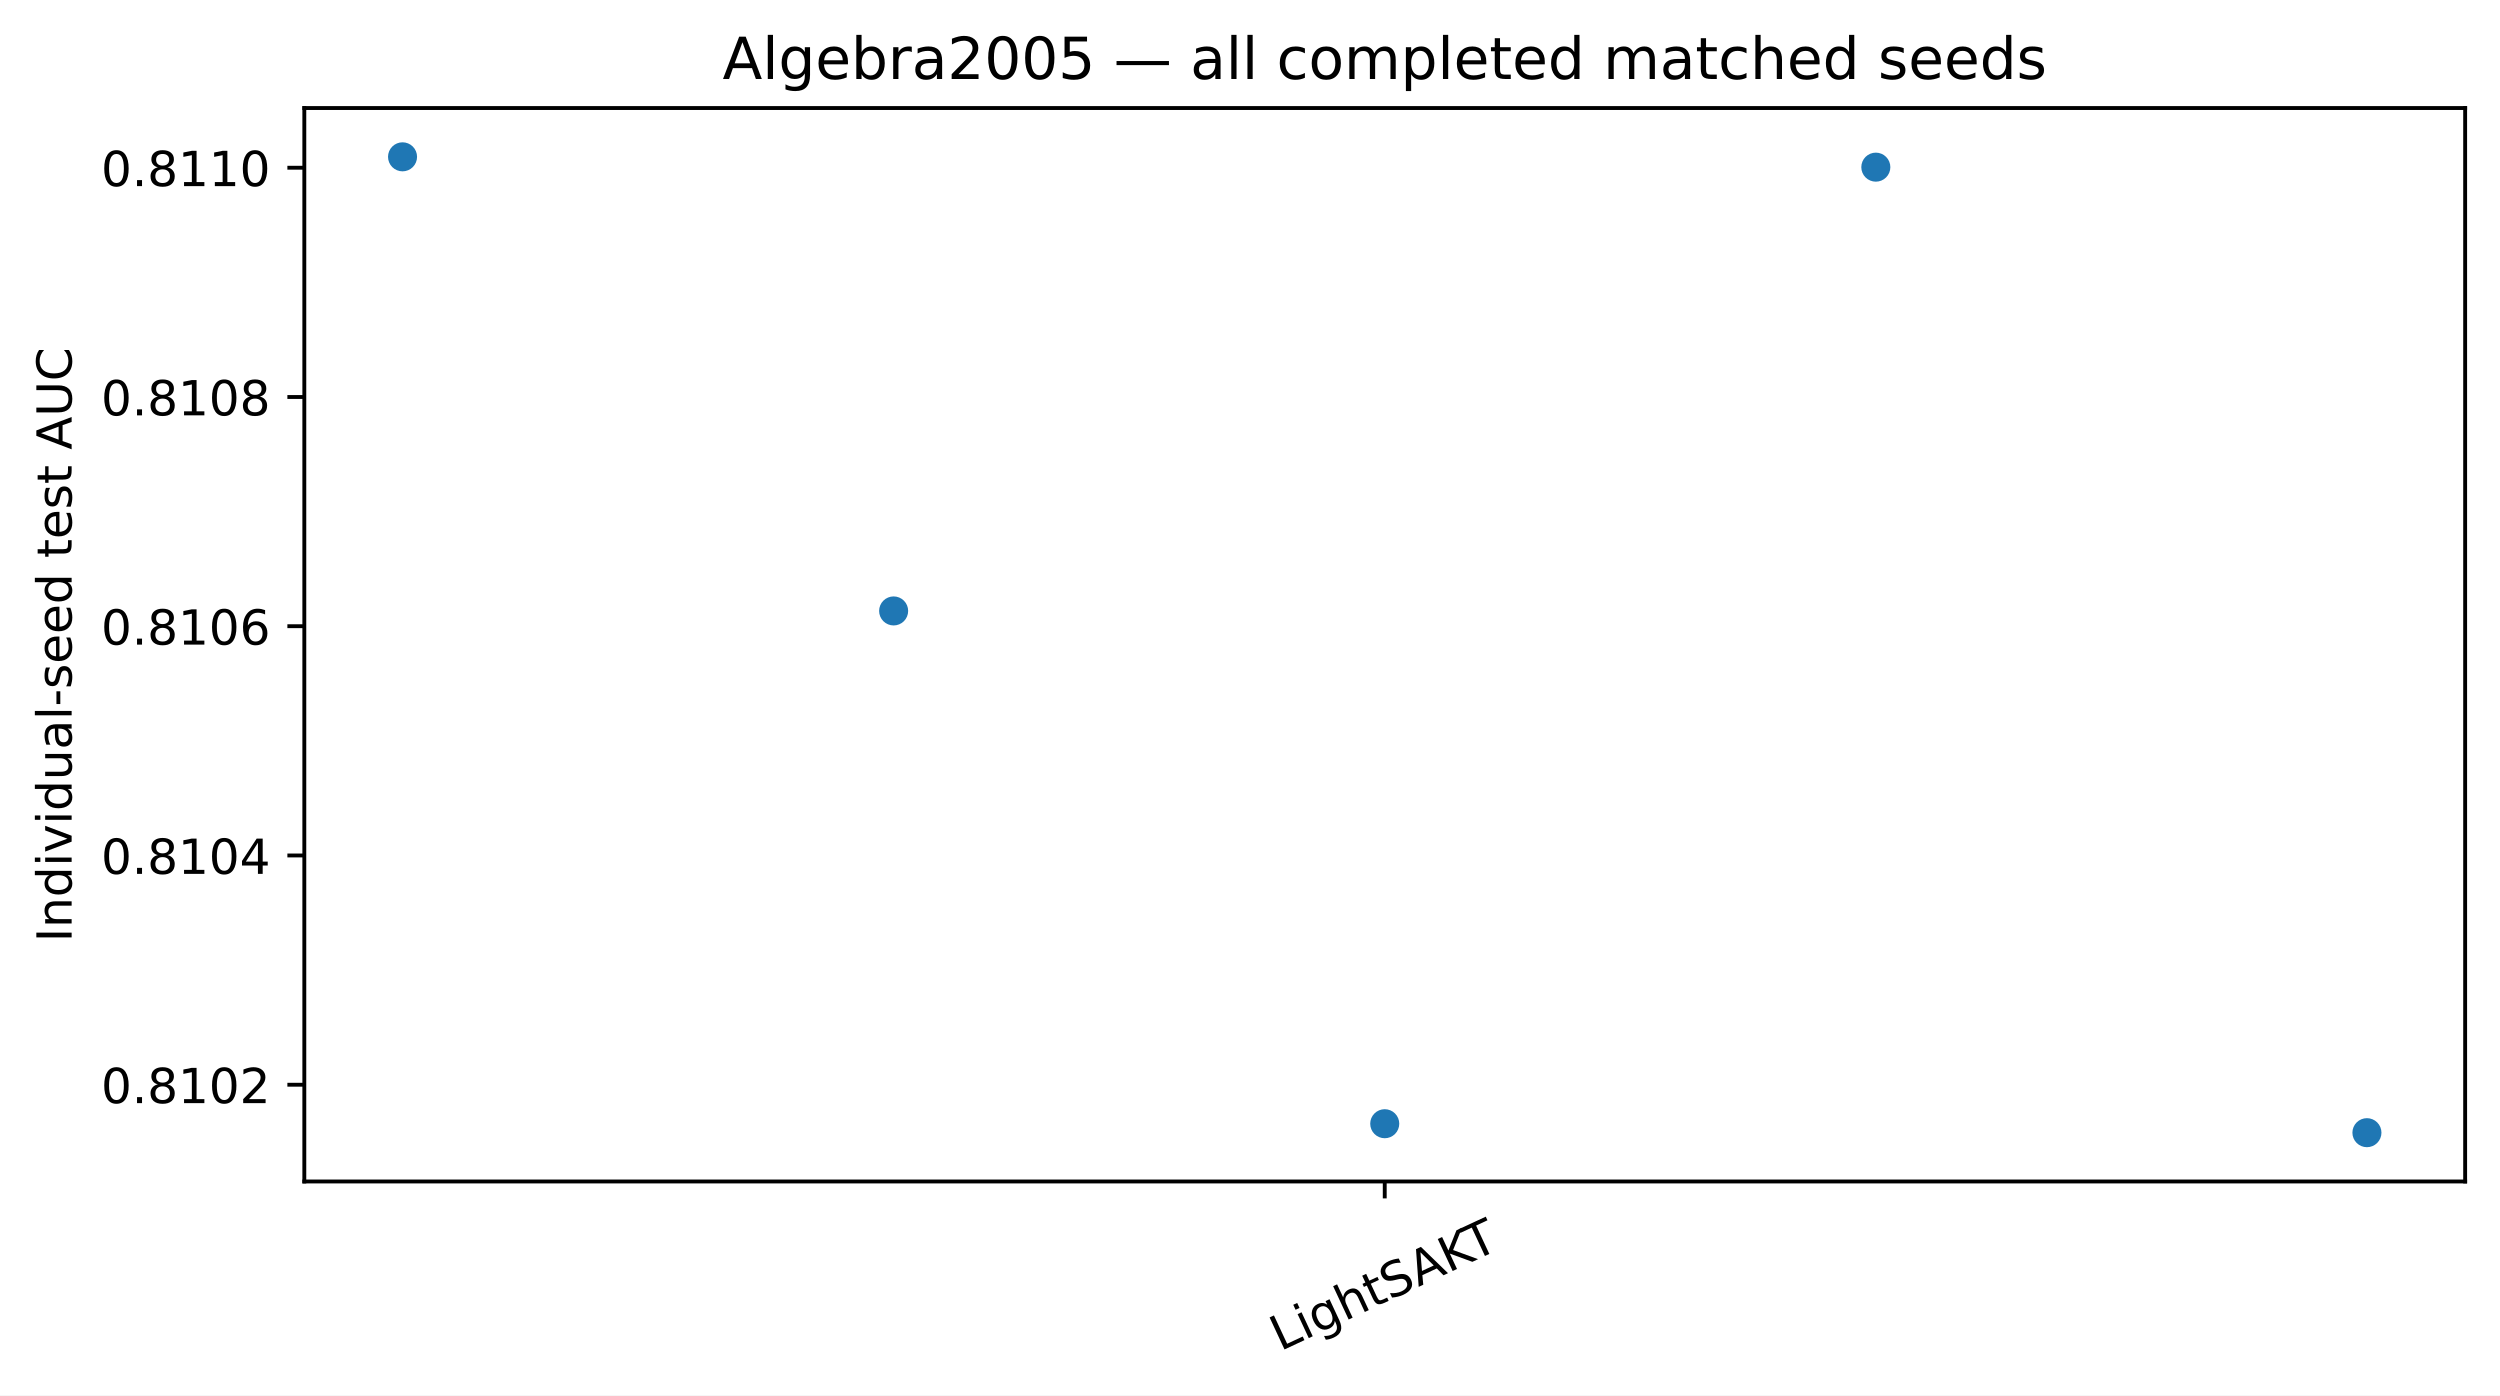
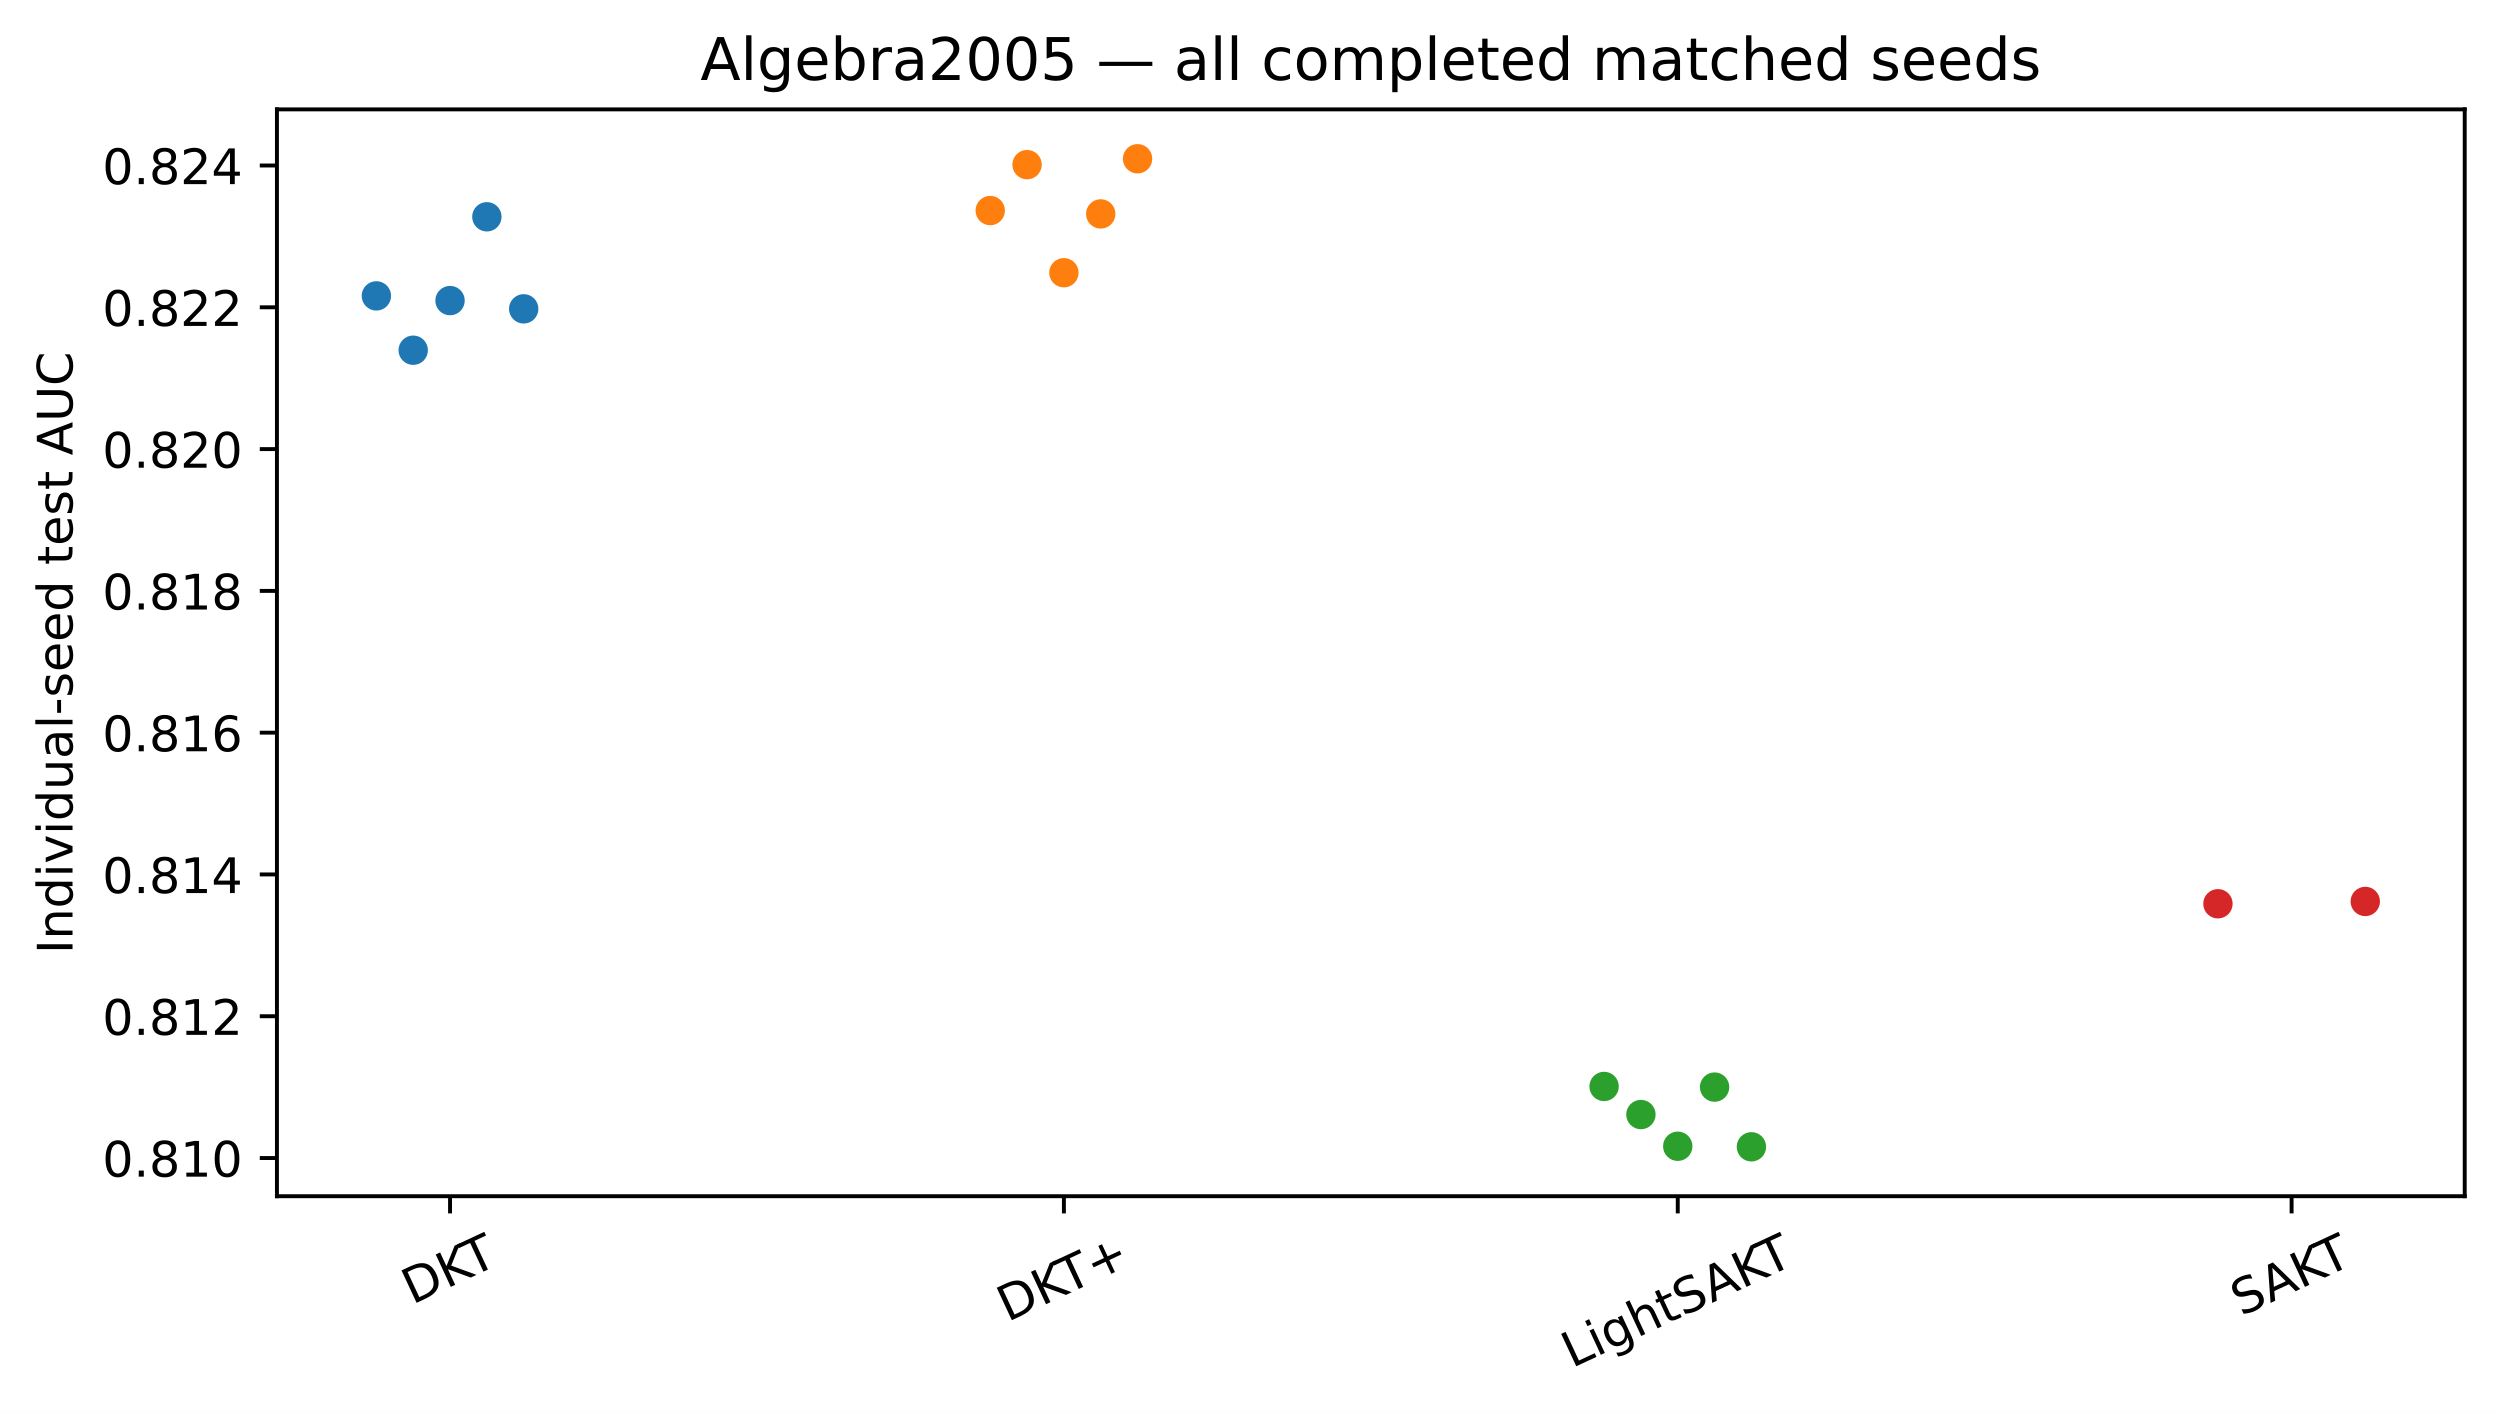
- <svg xmlns="http://www.w3.org/2000/svg" xmlns:xlink="http://www.w3.org/1999/xlink" width="516.469pt" height="288.275pt" viewBox="0 0 516.469 288.275" version="1.1">
+ <svg xmlns="http://www.w3.org/2000/svg" xmlns:xlink="http://www.w3.org/1999/xlink" width="510.106pt" height="288.275pt" viewBox="0 0 510.106 288.275" version="1.1">
  <defs>
    <style type="text/css">*{stroke-linejoin: round; stroke-linecap: butt}</style>
  </defs>
  <g id="figure_1">
    <g id="patch_1">
-       <path d="M 0 288.275  L 516.469 288.275  L 516.469 0  L 0 0  z " style="fill: #ffffff" />
+       <path d="M 0 288.275  L 510.106 288.275  L 510.106 0  L 0 0  z " style="fill: #ffffff" />
    </g>
    <g id="axes_1">
      <g id="patch_2">
-         <path d="M 62.869 244.078  L 509.269 244.078  L 509.269 22.318  L 62.869 22.318  z " style="fill: #ffffff" />
+         <path d="M 56.506 244.078  L 502.906 244.078  L 502.906 22.318  L 56.506 22.318  z " style="fill: #ffffff" />
      </g>
      <g id="PathCollection_1">
        <defs>
-           <path id="m9ee4e035ba" d="M 0 2.5  C 0.663 2.5 1.299 2.237 1.768 1.768  C 2.237 1.299 2.5 0.663 2.5 0  C 2.5 -0.663 2.237 -1.299 1.768 -1.768  C 1.299 -2.237 0.663 -2.5 0 -2.5  C -0.663 -2.5 -1.299 -2.237 -1.768 -1.768  C -2.237 -1.299 -2.5 -0.663 -2.5 0  C -2.5 0.663 -2.237 1.299 -1.768 1.768  C -1.299 2.237 -0.663 2.5 0 2.5  z " style="stroke: #1f77b4" />
+           <path id="m34c032e72f" d="M 0 2.5  C 0.663 2.5 1.299 2.237 1.768 1.768  C 2.237 1.299 2.5 0.663 2.5 0  C 2.5 -0.663 2.237 -1.299 1.768 -1.768  C 1.299 -2.237 0.663 -2.5 0 -2.5  C -0.663 -2.5 -1.299 -2.237 -1.768 -1.768  C -2.237 -1.299 -2.5 -0.663 -2.5 0  C -2.5 0.663 -2.237 1.299 -1.768 1.768  C -1.299 2.237 -0.663 2.5 0 2.5  z " style="stroke: #1f77b4" />
        </defs>
-         <g clip-path="url(#p2daa608146)">
-           <use xlink:href="#m9ee4e035ba" x="83.16" y="32.398" style="fill: #1f77b4; stroke: #1f77b4" />
-           <use xlink:href="#m9ee4e035ba" x="184.614" y="126.211" style="fill: #1f77b4; stroke: #1f77b4" />
-           <use xlink:href="#m9ee4e035ba" x="286.069" y="232.146" style="fill: #1f77b4; stroke: #1f77b4" />
-           <use xlink:href="#m9ee4e035ba" x="387.523" y="34.532" style="fill: #1f77b4; stroke: #1f77b4" />
-           <use xlink:href="#m9ee4e035ba" x="488.978" y="233.998" style="fill: #1f77b4; stroke: #1f77b4" />
+         <g clip-path="url(#pa98a4586c9)">
+           <use xlink:href="#m34c032e72f" x="76.797" y="60.375" style="fill: #1f77b4; stroke: #1f77b4" />
+           <use xlink:href="#m34c032e72f" x="84.312" y="71.46" style="fill: #1f77b4; stroke: #1f77b4" />
+           <use xlink:href="#m34c032e72f" x="91.827" y="61.332" style="fill: #1f77b4; stroke: #1f77b4" />
+           <use xlink:href="#m34c032e72f" x="99.343" y="44.235" style="fill: #1f77b4; stroke: #1f77b4" />
+           <use xlink:href="#m34c032e72f" x="106.858" y="63.017" style="fill: #1f77b4; stroke: #1f77b4" />
+         </g>
+       </g>
+       <g id="PathCollection_2">
+         <defs>
+           <path id="m399b9d3609" d="M 0 2.5  C 0.663 2.5 1.299 2.237 1.768 1.768  C 2.237 1.299 2.5 0.663 2.5 0  C 2.5 -0.663 2.237 -1.299 1.768 -1.768  C 1.299 -2.237 0.663 -2.5 0 -2.5  C -0.663 -2.5 -1.299 -2.237 -1.768 -1.768  C -2.237 -1.299 -2.5 -0.663 -2.5 0  C -2.5 0.663 -2.237 1.299 -1.768 1.768  C -1.299 2.237 -0.663 2.5 0 2.5  z " style="stroke: #ff7f0e" />
+         </defs>
+         <g clip-path="url(#pa98a4586c9)">
+           <use xlink:href="#m399b9d3609" x="202.05" y="42.962" style="fill: #ff7f0e; stroke: #ff7f0e" />
+           <use xlink:href="#m399b9d3609" x="209.565" y="33.592" style="fill: #ff7f0e; stroke: #ff7f0e" />
+           <use xlink:href="#m399b9d3609" x="217.08" y="55.647" style="fill: #ff7f0e; stroke: #ff7f0e" />
+           <use xlink:href="#m399b9d3609" x="224.595" y="43.647" style="fill: #ff7f0e; stroke: #ff7f0e" />
+           <use xlink:href="#m399b9d3609" x="232.11" y="32.398" style="fill: #ff7f0e; stroke: #ff7f0e" />
+         </g>
+       </g>
+       <g id="PathCollection_3">
+         <defs>
+           <path id="me9ef81d701" d="M 0 2.5  C 0.663 2.5 1.299 2.237 1.768 1.768  C 2.237 1.299 2.5 0.663 2.5 0  C 2.5 -0.663 2.237 -1.299 1.768 -1.768  C 1.299 -2.237 0.663 -2.5 0 -2.5  C -0.663 -2.5 -1.299 -2.237 -1.768 -1.768  C -2.237 -1.299 -2.5 -0.663 -2.5 0  C -2.5 0.663 -2.237 1.299 -1.768 1.768  C -1.299 2.237 -0.663 2.5 0 2.5  z " style="stroke: #2ca02c" />
+         </defs>
+         <g clip-path="url(#pa98a4586c9)">
+           <use xlink:href="#me9ef81d701" x="327.302" y="221.683" style="fill: #2ca02c; stroke: #2ca02c" />
+           <use xlink:href="#me9ef81d701" x="334.817" y="227.414" style="fill: #2ca02c; stroke: #2ca02c" />
+           <use xlink:href="#me9ef81d701" x="342.333" y="233.885" style="fill: #2ca02c; stroke: #2ca02c" />
+           <use xlink:href="#me9ef81d701" x="349.848" y="221.814" style="fill: #2ca02c; stroke: #2ca02c" />
+           <use xlink:href="#me9ef81d701" x="357.363" y="233.998" style="fill: #2ca02c; stroke: #2ca02c" />
+         </g>
+       </g>
+       <g id="PathCollection_4">
+         <defs>
+           <path id="mb6296ef72a" d="M 0 2.5  C 0.663 2.5 1.299 2.237 1.768 1.768  C 2.237 1.299 2.5 0.663 2.5 0  C 2.5 -0.663 2.237 -1.299 1.768 -1.768  C 1.299 -2.237 0.663 -2.5 0 -2.5  C -0.663 -2.5 -1.299 -2.237 -1.768 -1.768  C -2.237 -1.299 -2.5 -0.663 -2.5 0  C -2.5 0.663 -2.237 1.299 -1.768 1.768  C -1.299 2.237 -0.663 2.5 0 2.5  z " style="stroke: #d62728" />
+         </defs>
+         <g clip-path="url(#pa98a4586c9)">
+           <use xlink:href="#mb6296ef72a" x="452.555" y="184.405" style="fill: #d62728; stroke: #d62728" />
+           <use xlink:href="#mb6296ef72a" x="482.615" y="183.935" style="fill: #d62728; stroke: #d62728" />
        </g>
      </g>
      <g id="matplotlib.axis_1">
        <g id="xtick_1">
          <g id="line2d_1">
            <defs>
-               <path id="ma09621e486" d="M 0 0  L 0 3.5  " style="stroke: #000000; stroke-width: 0.8" />
+               <path id="m11ee3480b4" d="M 0 0  L 0 3.5  " style="stroke: #000000; stroke-width: 0.8" />
            </defs>
            <g>
-               <use xlink:href="#ma09621e486" x="286.069" y="244.078" style="stroke: #000000; stroke-width: 0.8" />
+               <use xlink:href="#m11ee3480b4" x="91.827" y="244.078" style="stroke: #000000; stroke-width: 0.8" />
            </g>
          </g>
          <g id="text_1">
-             <g transform="translate(264.476 279.19) rotate(-25) scale(0.1 -0.1)">
+             <g transform="translate(84.11606 266.244) rotate(-25) scale(0.1 -0.1)">
+               <defs>
+                 <path id="DejaVuSans-44" d="M 1259 4147  L 1259 519  L 2022 519  Q 2988 519 3436 956  Q 3884 1394 3884 2338  Q 3884 3275 3436 3711  Q 2988 4147 2022 4147  L 1259 4147  z M 628 4666  L 1925 4666  Q 3281 4666 3915 4102  Q 4550 3538 4550 2338  Q 4550 1131 3912 565  Q 3275 0 1925 0  L 628 0  L 628 4666  z " transform="scale(0.015625)" />
+                 <path id="DejaVuSans-4b" d="M 628 4666  L 1259 4666  L 1259 2694  L 3353 4666  L 4166 4666  L 1850 2491  L 4331 0  L 3500 0  L 1259 2247  L 1259 0  L 628 0  L 628 4666  z " transform="scale(0.015625)" />
+                 <path id="DejaVuSans-54" d="M -19 4666  L 3928 4666  L 3928 4134  L 2272 4134  L 2272 0  L 1638 0  L 1638 4134  L -19 4134  L -19 4666  z " transform="scale(0.015625)" />
+               </defs>
+               <use xlink:href="#DejaVuSans-44" />
+               <use xlink:href="#DejaVuSans-4b" x="77.002" />
+               <use xlink:href="#DejaVuSans-54" x="134.828" />
+             </g>
+           </g>
+         </g>
+         <g id="xtick_2">
+           <g id="line2d_2">
+             <g>
+               <use xlink:href="#m11ee3480b4" x="217.08" y="244.078" style="stroke: #000000; stroke-width: 0.8" />
+             </g>
+           </g>
+           <g id="text_2">
+             <g transform="translate(205.5713 269.7854) rotate(-25) scale(0.1 -0.1)">
+               <defs>
+                 <path id="DejaVuSans-2b" d="M 2944 4013  L 2944 2272  L 4684 2272  L 4684 1741  L 2944 1741  L 2944 0  L 2419 0  L 2419 1741  L 678 1741  L 678 2272  L 2419 2272  L 2419 4013  L 2944 4013  z " transform="scale(0.015625)" />
+               </defs>
+               <use xlink:href="#DejaVuSans-44" />
+               <use xlink:href="#DejaVuSans-4b" x="77.002" />
+               <use xlink:href="#DejaVuSans-54" x="134.828" />
+               <use xlink:href="#DejaVuSans-2b" x="195.912" />
+             </g>
+           </g>
+         </g>
+         <g id="xtick_3">
+           <g id="line2d_3">
+             <g>
+               <use xlink:href="#m11ee3480b4" x="342.333" y="244.078" style="stroke: #000000; stroke-width: 0.8" />
+             </g>
+           </g>
+           <g id="text_3">
+             <g transform="translate(320.7397 279.19) rotate(-25) scale(0.1 -0.1)">
              <defs>
                <path id="DejaVuSans-4c" d="M 628 4666  L 1259 4666  L 1259 531  L 3531 531  L 3531 0  L 628 0  L 628 4666  z " transform="scale(0.015625)" />
                <path id="DejaVuSans-69" d="M 603 3500  L 1178 3500  L 1178 0  L 603 0  L 603 3500  z M 603 4863  L 1178 4863  L 1178 4134  L 603 4134  L 603 4863  z " transform="scale(0.015625)" />
                <path id="DejaVuSans-67" d="M 2906 1791  Q 2906 2416 2648 2759  Q 2391 3103 1925 3103  Q 1463 3103 1205 2759  Q 947 2416 947 1791  Q 947 1169 1205 825  Q 1463 481 1925 481  Q 2391 481 2648 825  Q 2906 1169 2906 1791  z M 3481 434  Q 3481 -459 3084 -895  Q 2688 -1331 1869 -1331  Q 1566 -1331 1297 -1286  Q 1028 -1241 775 -1147  L 775 -588  Q 1028 -725 1275 -790  Q 1522 -856 1778 -856  Q 2344 -856 2625 -561  Q 2906 -266 2906 331  L 2906 616  Q 2728 306 2450 153  Q 2172 0 1784 0  Q 1141 0 747 490  Q 353 981 353 1791  Q 353 2603 747 3093  Q 1141 3584 1784 3584  Q 2172 3584 2450 3431  Q 2728 3278 2906 2969  L 2906 3500  L 3481 3500  L 3481 434  z " transform="scale(0.015625)" />
                <path id="DejaVuSans-68" d="M 3513 2113  L 3513 0  L 2938 0  L 2938 2094  Q 2938 2591 2744 2837  Q 2550 3084 2163 3084  Q 1697 3084 1428 2787  Q 1159 2491 1159 1978  L 1159 0  L 581 0  L 581 4863  L 1159 4863  L 1159 2956  Q 1366 3272 1645 3428  Q 1925 3584 2291 3584  Q 2894 3584 3203 3211  Q 3513 2838 3513 2113  z " transform="scale(0.015625)" />
                <path id="DejaVuSans-74" d="M 1172 4494  L 1172 3500  L 2356 3500  L 2356 3053  L 1172 3053  L 1172 1153  Q 1172 725 1289 603  Q 1406 481 1766 481  L 2356 481  L 2356 0  L 1766 0  Q 1100 0 847 248  Q 594 497 594 1153  L 594 3053  L 172 3053  L 172 3500  L 594 3500  L 594 4494  L 1172 4494  z " transform="scale(0.015625)" />
                <path id="DejaVuSans-53" d="M 3425 4513  L 3425 3897  Q 3066 4069 2747 4153  Q 2428 4238 2131 4238  Q 1616 4238 1336 4038  Q 1056 3838 1056 3469  Q 1056 3159 1242 3001  Q 1428 2844 1947 2747  L 2328 2669  Q 3034 2534 3370 2195  Q 3706 1856 3706 1288  Q 3706 609 3251 259  Q 2797 -91 1919 -91  Q 1588 -91 1214 -16  Q 841 59 441 206  L 441 856  Q 825 641 1194 531  Q 1563 422 1919 422  Q 2459 422 2753 634  Q 3047 847 3047 1241  Q 3047 1584 2836 1778  Q 2625 1972 2144 2069  L 1759 2144  Q 1053 2284 737 2584  Q 422 2884 422 3419  Q 422 4038 858 4394  Q 1294 4750 2059 4750  Q 2388 4750 2728 4690  Q 3069 4631 3425 4513  z " transform="scale(0.015625)" />
                <path id="DejaVuSans-41" d="M 2188 4044  L 1331 1722  L 3047 1722  L 2188 4044  z M 1831 4666  L 2547 4666  L 4325 0  L 3669 0  L 3244 1197  L 1141 1197  L 716 0  L 50 0  L 1831 4666  z " transform="scale(0.015625)" />
-                 <path id="DejaVuSans-4b" d="M 628 4666  L 1259 4666  L 1259 2694  L 3353 4666  L 4166 4666  L 1850 2491  L 4331 0  L 3500 0  L 1259 2247  L 1259 0  L 628 0  L 628 4666  z " transform="scale(0.015625)" />
-                 <path id="DejaVuSans-54" d="M -19 4666  L 3928 4666  L 3928 4134  L 2272 4134  L 2272 0  L 1638 0  L 1638 4134  L -19 4134  L -19 4666  z " transform="scale(0.015625)" />
              </defs>
              <use xlink:href="#DejaVuSans-4c" />
              <use xlink:href="#DejaVuSans-69" x="55.713" />
              <use xlink:href="#DejaVuSans-67" x="83.496" />
              <use xlink:href="#DejaVuSans-68" x="146.973" />
              <use xlink:href="#DejaVuSans-74" x="210.352" />
              <use xlink:href="#DejaVuSans-53" x="249.561" />
              <use xlink:href="#DejaVuSans-41" x="314.912" />
              <use xlink:href="#DejaVuSans-4b" x="383.32" />
              <use xlink:href="#DejaVuSans-54" x="441.146" />
            </g>
          </g>
        </g>
+         <g id="xtick_4">
+           <g id="line2d_4">
+             <g>
+               <use xlink:href="#m11ee3480b4" x="467.585" y="244.078" style="stroke: #000000; stroke-width: 0.8" />
+             </g>
+           </g>
+           <g id="text_4">
+             <g transform="translate(457.3013 268.643) rotate(-25) scale(0.1 -0.1)">
+               <use xlink:href="#DejaVuSans-53" />
+               <use xlink:href="#DejaVuSans-41" x="65.352" />
+               <use xlink:href="#DejaVuSans-4b" x="133.76" />
+               <use xlink:href="#DejaVuSans-54" x="191.586" />
+             </g>
+           </g>
+         </g>
      </g>
      <g id="matplotlib.axis_2">
        <g id="ytick_1">
-           <g id="line2d_2">
+           <g id="line2d_5">
            <defs>
-               <path id="m9ab7a055ee" d="M 0 0  L -3.5 0  " style="stroke: #000000; stroke-width: 0.8" />
+               <path id="mee58d97df0" d="M 0 0  L -3.5 0  " style="stroke: #000000; stroke-width: 0.8" />
            </defs>
            <g>
-               <use xlink:href="#m9ab7a055ee" x="62.869" y="224.093" style="stroke: #000000; stroke-width: 0.8" />
-             </g>
-           </g>
-           <g id="text_2">
-             <g transform="translate(20.87813 227.8924) scale(0.1 -0.1)">
+               <use xlink:href="#mee58d97df0" x="56.506" y="236.286" style="stroke: #000000; stroke-width: 0.8" />
+             </g>
+           </g>
+           <g id="text_5">
+             <g transform="translate(20.87813 240.0853) scale(0.1 -0.1)">
              <defs>
                <path id="DejaVuSans-30" d="M 2034 4250  Q 1547 4250 1301 3770  Q 1056 3291 1056 2328  Q 1056 1369 1301 889  Q 1547 409 2034 409  Q 2525 409 2770 889  Q 3016 1369 3016 2328  Q 3016 3291 2770 3770  Q 2525 4250 2034 4250  z M 2034 4750  Q 2819 4750 3233 4129  Q 3647 3509 3647 2328  Q 3647 1150 3233 529  Q 2819 -91 2034 -91  Q 1250 -91 836 529  Q 422 1150 422 2328  Q 422 3509 836 4129  Q 1250 4750 2034 4750  z " transform="scale(0.015625)" />
                <path id="DejaVuSans-2e" d="M 684 794  L 1344 794  L 1344 0  L 684 0  L 684 794  z " transform="scale(0.015625)" />
                <path id="DejaVuSans-38" d="M 2034 2216  Q 1584 2216 1326 1975  Q 1069 1734 1069 1313  Q 1069 891 1326 650  Q 1584 409 2034 409  Q 2484 409 2743 651  Q 3003 894 3003 1313  Q 3003 1734 2745 1975  Q 2488 2216 2034 2216  z M 1403 2484  Q 997 2584 770 2862  Q 544 3141 544 3541  Q 544 4100 942 4425  Q 1341 4750 2034 4750  Q 2731 4750 3128 4425  Q 3525 4100 3525 3541  Q 3525 3141 3298 2862  Q 3072 2584 2669 2484  Q 3125 2378 3379 2068  Q 3634 1759 3634 1313  Q 3634 634 3220 271  Q 2806 -91 2034 -91  Q 1263 -91 848 271  Q 434 634 434 1313  Q 434 1759 690 2068  Q 947 2378 1403 2484  z M 1172 3481  Q 1172 3119 1398 2916  Q 1625 2713 2034 2713  Q 2441 2713 2670 2916  Q 2900 3119 2900 3481  Q 2900 3844 2670 4047  Q 2441 4250 2034 4250  Q 1625 4250 1398 4047  Q 1172 3844 1172 3481  z " transform="scale(0.015625)" />
                <path id="DejaVuSans-31" d="M 794 531  L 1825 531  L 1825 4091  L 703 3866  L 703 4441  L 1819 4666  L 2450 4666  L 2450 531  L 3481 531  L 3481 0  L 794 0  L 794 531  z " transform="scale(0.015625)" />
-                 <path id="DejaVuSans-32" d="M 1228 531  L 3431 531  L 3431 0  L 469 0  L 469 531  Q 828 903 1448 1529  Q 2069 2156 2228 2338  Q 2531 2678 2651 2914  Q 2772 3150 2772 3378  Q 2772 3750 2511 3984  Q 2250 4219 1831 4219  Q 1534 4219 1204 4116  Q 875 4013 500 3803  L 500 4441  Q 881 4594 1212 4672  Q 1544 4750 1819 4750  Q 2544 4750 2975 4387  Q 3406 4025 3406 3419  Q 3406 3131 3298 2873  Q 3191 2616 2906 2266  Q 2828 2175 2409 1742  Q 1991 1309 1228 531  z " transform="scale(0.015625)" />
              </defs>
              <use xlink:href="#DejaVuSans-30" />
              <use xlink:href="#DejaVuSans-2e" x="63.623" />
              <use xlink:href="#DejaVuSans-38" x="95.41" />
              <use xlink:href="#DejaVuSans-31" x="159.033" />
              <use xlink:href="#DejaVuSans-30" x="222.656" />
-               <use xlink:href="#DejaVuSans-32" x="286.279" />
            </g>
          </g>
        </g>
        <g id="ytick_2">
-           <g id="line2d_3">
-             <g>
-               <use xlink:href="#m9ab7a055ee" x="62.869" y="176.732" style="stroke: #000000; stroke-width: 0.8" />
-             </g>
-           </g>
-           <g id="text_3">
-             <g transform="translate(20.87813 180.5313) scale(0.1 -0.1)">
+           <g id="line2d_6">
+             <g>
+               <use xlink:href="#mee58d97df0" x="56.506" y="207.356" style="stroke: #000000; stroke-width: 0.8" />
+             </g>
+           </g>
+           <g id="text_6">
+             <g transform="translate(20.87813 211.155) scale(0.1 -0.1)">
+               <defs>
+                 <path id="DejaVuSans-32" d="M 1228 531  L 3431 531  L 3431 0  L 469 0  L 469 531  Q 828 903 1448 1529  Q 2069 2156 2228 2338  Q 2531 2678 2651 2914  Q 2772 3150 2772 3378  Q 2772 3750 2511 3984  Q 2250 4219 1831 4219  Q 1534 4219 1204 4116  Q 875 4013 500 3803  L 500 4441  Q 881 4594 1212 4672  Q 1544 4750 1819 4750  Q 2544 4750 2975 4387  Q 3406 4025 3406 3419  Q 3406 3131 3298 2873  Q 3191 2616 2906 2266  Q 2828 2175 2409 1742  Q 1991 1309 1228 531  z " transform="scale(0.015625)" />
+               </defs>
+               <use xlink:href="#DejaVuSans-30" />
+               <use xlink:href="#DejaVuSans-2e" x="63.623" />
+               <use xlink:href="#DejaVuSans-38" x="95.41" />
+               <use xlink:href="#DejaVuSans-31" x="159.033" />
+               <use xlink:href="#DejaVuSans-32" x="222.656" />
+             </g>
+           </g>
+         </g>
+         <g id="ytick_3">
+           <g id="line2d_7">
+             <g>
+               <use xlink:href="#mee58d97df0" x="56.506" y="178.425" style="stroke: #000000; stroke-width: 0.8" />
+             </g>
+           </g>
+           <g id="text_7">
+             <g transform="translate(20.87813 182.2247) scale(0.1 -0.1)">
              <defs>
                <path id="DejaVuSans-34" d="M 2419 4116  L 825 1625  L 2419 1625  L 2419 4116  z M 2253 4666  L 3047 4666  L 3047 1625  L 3713 1625  L 3713 1100  L 3047 1100  L 3047 0  L 2419 0  L 2419 1100  L 313 1100  L 313 1709  L 2253 4666  z " transform="scale(0.015625)" />
              </defs>
              <use xlink:href="#DejaVuSans-30" />
              <use xlink:href="#DejaVuSans-2e" x="63.623" />
              <use xlink:href="#DejaVuSans-38" x="95.41" />
              <use xlink:href="#DejaVuSans-31" x="159.033" />
+               <use xlink:href="#DejaVuSans-34" x="222.656" />
+             </g>
+           </g>
+         </g>
+         <g id="ytick_4">
+           <g id="line2d_8">
+             <g>
+               <use xlink:href="#mee58d97df0" x="56.506" y="149.495" style="stroke: #000000; stroke-width: 0.8" />
+             </g>
+           </g>
+           <g id="text_8">
+             <g transform="translate(20.87813 153.2944) scale(0.1 -0.1)">
+               <defs>
+                 <path id="DejaVuSans-36" d="M 2113 2584  Q 1688 2584 1439 2293  Q 1191 2003 1191 1497  Q 1191 994 1439 701  Q 1688 409 2113 409  Q 2538 409 2786 701  Q 3034 994 3034 1497  Q 3034 2003 2786 2293  Q 2538 2584 2113 2584  z M 3366 4563  L 3366 3988  Q 3128 4100 2886 4159  Q 2644 4219 2406 4219  Q 1781 4219 1451 3797  Q 1122 3375 1075 2522  Q 1259 2794 1537 2939  Q 1816 3084 2150 3084  Q 2853 3084 3261 2657  Q 3669 2231 3669 1497  Q 3669 778 3244 343  Q 2819 -91 2113 -91  Q 1303 -91 875 529  Q 447 1150 447 2328  Q 447 3434 972 4092  Q 1497 4750 2381 4750  Q 2619 4750 2861 4703  Q 3103 4656 3366 4563  z " transform="scale(0.015625)" />
+               </defs>
+               <use xlink:href="#DejaVuSans-30" />
+               <use xlink:href="#DejaVuSans-2e" x="63.623" />
+               <use xlink:href="#DejaVuSans-38" x="95.41" />
+               <use xlink:href="#DejaVuSans-31" x="159.033" />
+               <use xlink:href="#DejaVuSans-36" x="222.656" />
+             </g>
+           </g>
+         </g>
+         <g id="ytick_5">
+           <g id="line2d_9">
+             <g>
+               <use xlink:href="#mee58d97df0" x="56.506" y="120.565" style="stroke: #000000; stroke-width: 0.8" />
+             </g>
+           </g>
+           <g id="text_9">
+             <g transform="translate(20.87813 124.3641) scale(0.1 -0.1)">
+               <use xlink:href="#DejaVuSans-30" />
+               <use xlink:href="#DejaVuSans-2e" x="63.623" />
+               <use xlink:href="#DejaVuSans-38" x="95.41" />
+               <use xlink:href="#DejaVuSans-31" x="159.033" />
+               <use xlink:href="#DejaVuSans-38" x="222.656" />
+             </g>
+           </g>
+         </g>
+         <g id="ytick_6">
+           <g id="line2d_10">
+             <g>
+               <use xlink:href="#mee58d97df0" x="56.506" y="91.635" style="stroke: #000000; stroke-width: 0.8" />
+             </g>
+           </g>
+           <g id="text_10">
+             <g transform="translate(20.87813 95.43374) scale(0.1 -0.1)">
+               <use xlink:href="#DejaVuSans-30" />
+               <use xlink:href="#DejaVuSans-2e" x="63.623" />
+               <use xlink:href="#DejaVuSans-38" x="95.41" />
+               <use xlink:href="#DejaVuSans-32" x="159.033" />
              <use xlink:href="#DejaVuSans-30" x="222.656" />
-               <use xlink:href="#DejaVuSans-34" x="286.279" />
-             </g>
-           </g>
-         </g>
-         <g id="ytick_3">
-           <g id="line2d_4">
-             <g>
-               <use xlink:href="#m9ab7a055ee" x="62.869" y="129.371" style="stroke: #000000; stroke-width: 0.8" />
-             </g>
-           </g>
-           <g id="text_4">
-             <g transform="translate(20.87813 133.1702) scale(0.1 -0.1)">
-               <defs>
-                 <path id="DejaVuSans-36" d="M 2113 2584  Q 1688 2584 1439 2293  Q 1191 2003 1191 1497  Q 1191 994 1439 701  Q 1688 409 2113 409  Q 2538 409 2786 701  Q 3034 994 3034 1497  Q 3034 2003 2786 2293  Q 2538 2584 2113 2584  z M 3366 4563  L 3366 3988  Q 3128 4100 2886 4159  Q 2644 4219 2406 4219  Q 1781 4219 1451 3797  Q 1122 3375 1075 2522  Q 1259 2794 1537 2939  Q 1816 3084 2150 3084  Q 2853 3084 3261 2657  Q 3669 2231 3669 1497  Q 3669 778 3244 343  Q 2819 -91 2113 -91  Q 1303 -91 875 529  Q 447 1150 447 2328  Q 447 3434 972 4092  Q 1497 4750 2381 4750  Q 2619 4750 2861 4703  Q 3103 4656 3366 4563  z " transform="scale(0.015625)" />
-               </defs>
-               <use xlink:href="#DejaVuSans-30" />
-               <use xlink:href="#DejaVuSans-2e" x="63.623" />
-               <use xlink:href="#DejaVuSans-38" x="95.41" />
-               <use xlink:href="#DejaVuSans-31" x="159.033" />
-               <use xlink:href="#DejaVuSans-30" x="222.656" />
-               <use xlink:href="#DejaVuSans-36" x="286.279" />
-             </g>
-           </g>
-         </g>
-         <g id="ytick_4">
-           <g id="line2d_5">
-             <g>
-               <use xlink:href="#m9ab7a055ee" x="62.869" y="82.01" style="stroke: #000000; stroke-width: 0.8" />
-             </g>
-           </g>
-           <g id="text_5">
-             <g transform="translate(20.87813 85.80906) scale(0.1 -0.1)">
-               <use xlink:href="#DejaVuSans-30" />
-               <use xlink:href="#DejaVuSans-2e" x="63.623" />
-               <use xlink:href="#DejaVuSans-38" x="95.41" />
-               <use xlink:href="#DejaVuSans-31" x="159.033" />
-               <use xlink:href="#DejaVuSans-30" x="222.656" />
-               <use xlink:href="#DejaVuSans-38" x="286.279" />
-             </g>
-           </g>
-         </g>
-         <g id="ytick_5">
-           <g id="line2d_6">
-             <g>
-               <use xlink:href="#m9ab7a055ee" x="62.869" y="34.649" style="stroke: #000000; stroke-width: 0.8" />
-             </g>
-           </g>
-           <g id="text_6">
-             <g transform="translate(20.87813 38.44795) scale(0.1 -0.1)">
-               <use xlink:href="#DejaVuSans-30" />
-               <use xlink:href="#DejaVuSans-2e" x="63.623" />
-               <use xlink:href="#DejaVuSans-38" x="95.41" />
-               <use xlink:href="#DejaVuSans-31" x="159.033" />
-               <use xlink:href="#DejaVuSans-31" x="222.656" />
-               <use xlink:href="#DejaVuSans-30" x="286.279" />
-             </g>
-           </g>
-         </g>
-         <g id="text_7">
+             </g>
+           </g>
+         </g>
+         <g id="ytick_7">
+           <g id="line2d_11">
+             <g>
+               <use xlink:href="#mee58d97df0" x="56.506" y="62.704" style="stroke: #000000; stroke-width: 0.8" />
+             </g>
+           </g>
+           <g id="text_11">
+             <g transform="translate(20.87813 66.50342) scale(0.1 -0.1)">
+               <use xlink:href="#DejaVuSans-30" />
+               <use xlink:href="#DejaVuSans-2e" x="63.623" />
+               <use xlink:href="#DejaVuSans-38" x="95.41" />
+               <use xlink:href="#DejaVuSans-32" x="159.033" />
+               <use xlink:href="#DejaVuSans-32" x="222.656" />
+             </g>
+           </g>
+         </g>
+         <g id="ytick_8">
+           <g id="line2d_12">
+             <g>
+               <use xlink:href="#mee58d97df0" x="56.506" y="33.774" style="stroke: #000000; stroke-width: 0.8" />
+             </g>
+           </g>
+           <g id="text_12">
+             <g transform="translate(20.87813 37.5731) scale(0.1 -0.1)">
+               <use xlink:href="#DejaVuSans-30" />
+               <use xlink:href="#DejaVuSans-2e" x="63.623" />
+               <use xlink:href="#DejaVuSans-38" x="95.41" />
+               <use xlink:href="#DejaVuSans-32" x="159.033" />
+               <use xlink:href="#DejaVuSans-34" x="222.656" />
+             </g>
+           </g>
+         </g>
+         <g id="text_13">
          <g transform="translate(14.79844 194.6364) rotate(-90) scale(0.1 -0.1)">
            <defs>
              <path id="DejaVuSans-49" d="M 628 4666  L 1259 4666  L 1259 0  L 628 0  L 628 4666  z " transform="scale(0.015625)" />
              <path id="DejaVuSans-6e" d="M 3513 2113  L 3513 0  L 2938 0  L 2938 2094  Q 2938 2591 2744 2837  Q 2550 3084 2163 3084  Q 1697 3084 1428 2787  Q 1159 2491 1159 1978  L 1159 0  L 581 0  L 581 3500  L 1159 3500  L 1159 2956  Q 1366 3272 1645 3428  Q 1925 3584 2291 3584  Q 2894 3584 3203 3211  Q 3513 2838 3513 2113  z " transform="scale(0.015625)" />
              <path id="DejaVuSans-64" d="M 2906 2969  L 2906 4863  L 3481 4863  L 3481 0  L 2906 0  L 2906 525  Q 2725 213 2448 61  Q 2172 -91 1784 -91  Q 1150 -91 751 415  Q 353 922 353 1747  Q 353 2572 751 3078  Q 1150 3584 1784 3584  Q 2172 3584 2448 3432  Q 2725 3281 2906 2969  z M 947 1747  Q 947 1113 1208 752  Q 1469 391 1925 391  Q 2381 391 2643 752  Q 2906 1113 2906 1747  Q 2906 2381 2643 2742  Q 2381 3103 1925 3103  Q 1469 3103 1208 2742  Q 947 2381 947 1747  z " transform="scale(0.015625)" />
              <path id="DejaVuSans-76" d="M 191 3500  L 800 3500  L 1894 563  L 2988 3500  L 3597 3500  L 2284 0  L 1503 0  L 191 3500  z " transform="scale(0.015625)" />
              <path id="DejaVuSans-75" d="M 544 1381  L 544 3500  L 1119 3500  L 1119 1403  Q 1119 906 1312 657  Q 1506 409 1894 409  Q 2359 409 2629 706  Q 2900 1003 2900 1516  L 2900 3500  L 3475 3500  L 3475 0  L 2900 0  L 2900 538  Q 2691 219 2414 64  Q 2138 -91 1772 -91  Q 1169 -91 856 284  Q 544 659 544 1381  z M 1991 3584  L 1991 3584  z " transform="scale(0.015625)" />
              <path id="DejaVuSans-61" d="M 2194 1759  Q 1497 1759 1228 1600  Q 959 1441 959 1056  Q 959 750 1161 570  Q 1363 391 1709 391  Q 2188 391 2477 730  Q 2766 1069 2766 1631  L 2766 1759  L 2194 1759  z M 3341 1997  L 3341 0  L 2766 0  L 2766 531  Q 2569 213 2275 61  Q 1981 -91 1556 -91  Q 1019 -91 701 211  Q 384 513 384 1019  Q 384 1609 779 1909  Q 1175 2209 1959 2209  L 2766 2209  L 2766 2266  Q 2766 2663 2505 2880  Q 2244 3097 1772 3097  Q 1472 3097 1187 3025  Q 903 2953 641 2809  L 641 3341  Q 956 3463 1253 3523  Q 1550 3584 1831 3584  Q 2591 3584 2966 3190  Q 3341 2797 3341 1997  z " transform="scale(0.015625)" />
              <path id="DejaVuSans-6c" d="M 603 4863  L 1178 4863  L 1178 0  L 603 0  L 603 4863  z " transform="scale(0.015625)" />
              <path id="DejaVuSans-2d" d="M 313 2009  L 1997 2009  L 1997 1497  L 313 1497  L 313 2009  z " transform="scale(0.015625)" />
              <path id="DejaVuSans-73" d="M 2834 3397  L 2834 2853  Q 2591 2978 2328 3040  Q 2066 3103 1784 3103  Q 1356 3103 1142 2972  Q 928 2841 928 2578  Q 928 2378 1081 2264  Q 1234 2150 1697 2047  L 1894 2003  Q 2506 1872 2764 1633  Q 3022 1394 3022 966  Q 3022 478 2636 193  Q 2250 -91 1575 -91  Q 1294 -91 989 -36  Q 684 19 347 128  L 347 722  Q 666 556 975 473  Q 1284 391 1588 391  Q 1994 391 2212 530  Q 2431 669 2431 922  Q 2431 1156 2273 1281  Q 2116 1406 1581 1522  L 1381 1569  Q 847 1681 609 1914  Q 372 2147 372 2553  Q 372 3047 722 3315  Q 1072 3584 1716 3584  Q 2034 3584 2315 3537  Q 2597 3491 2834 3397  z " transform="scale(0.015625)" />
              <path id="DejaVuSans-65" d="M 3597 1894  L 3597 1613  L 953 1613  Q 991 1019 1311 708  Q 1631 397 2203 397  Q 2534 397 2845 478  Q 3156 559 3463 722  L 3463 178  Q 3153 47 2828 -22  Q 2503 -91 2169 -91  Q 1331 -91 842 396  Q 353 884 353 1716  Q 353 2575 817 3079  Q 1281 3584 2069 3584  Q 2775 3584 3186 3129  Q 3597 2675 3597 1894  z M 3022 2063  Q 3016 2534 2758 2815  Q 2500 3097 2075 3097  Q 1594 3097 1305 2825  Q 1016 2553 972 2059  L 3022 2063  z " transform="scale(0.015625)" />
              <path id="DejaVuSans-20" transform="scale(0.015625)" />
              <path id="DejaVuSans-55" d="M 556 4666  L 1191 4666  L 1191 1831  Q 1191 1081 1462 751  Q 1734 422 2344 422  Q 2950 422 3222 751  Q 3494 1081 3494 1831  L 3494 4666  L 4128 4666  L 4128 1753  Q 4128 841 3676 375  Q 3225 -91 2344 -91  Q 1459 -91 1007 375  Q 556 841 556 1753  L 556 4666  z " transform="scale(0.015625)" />
              <path id="DejaVuSans-43" d="M 4122 4306  L 4122 3641  Q 3803 3938 3442 4084  Q 3081 4231 2675 4231  Q 1875 4231 1450 3742  Q 1025 3253 1025 2328  Q 1025 1406 1450 917  Q 1875 428 2675 428  Q 3081 428 3442 575  Q 3803 722 4122 1019  L 4122 359  Q 3791 134 3420 21  Q 3050 -91 2638 -91  Q 1578 -91 968 557  Q 359 1206 359 2328  Q 359 3453 968 4101  Q 1578 4750 2638 4750  Q 3056 4750 3426 4639  Q 3797 4528 4122 4306  z " transform="scale(0.015625)" />
            </defs>
            <use xlink:href="#DejaVuSans-49" />
            <use xlink:href="#DejaVuSans-6e" x="29.492" />
            <use xlink:href="#DejaVuSans-64" x="92.871" />
            <use xlink:href="#DejaVuSans-69" x="156.348" />
            <use xlink:href="#DejaVuSans-76" x="184.131" />
            <use xlink:href="#DejaVuSans-69" x="243.311" />
            <use xlink:href="#DejaVuSans-64" x="271.094" />
            <use xlink:href="#DejaVuSans-75" x="334.57" />
            <use xlink:href="#DejaVuSans-61" x="397.949" />
            <use xlink:href="#DejaVuSans-6c" x="459.229" />
            <use xlink:href="#DejaVuSans-2d" x="487.012" />
            <use xlink:href="#DejaVuSans-73" x="523.096" />
            <use xlink:href="#DejaVuSans-65" x="575.195" />
            <use xlink:href="#DejaVuSans-65" x="636.719" />
            <use xlink:href="#DejaVuSans-64" x="698.242" />
            <use xlink:href="#DejaVuSans-20" x="761.719" />
            <use xlink:href="#DejaVuSans-74" x="793.506" />
            <use xlink:href="#DejaVuSans-65" x="832.715" />
            <use xlink:href="#DejaVuSans-73" x="894.238" />
            <use xlink:href="#DejaVuSans-74" x="946.338" />
            <use xlink:href="#DejaVuSans-20" x="985.547" />
            <use xlink:href="#DejaVuSans-41" x="1017.334" />
            <use xlink:href="#DejaVuSans-55" x="1085.742" />
            <use xlink:href="#DejaVuSans-43" x="1158.936" />
          </g>
        </g>
      </g>
      <g id="patch_3">
-         <path d="M 62.869 244.078  L 62.869 22.318  " style="fill: none; stroke: #000000; stroke-width: 0.8; stroke-linejoin: miter; stroke-linecap: square" />
+         <path d="M 56.506 244.078  L 56.506 22.318  " style="fill: none; stroke: #000000; stroke-width: 0.8; stroke-linejoin: miter; stroke-linecap: square" />
      </g>
      <g id="patch_4">
-         <path d="M 509.269 244.078  L 509.269 22.318  " style="fill: none; stroke: #000000; stroke-width: 0.8; stroke-linejoin: miter; stroke-linecap: square" />
+         <path d="M 502.906 244.078  L 502.906 22.318  " style="fill: none; stroke: #000000; stroke-width: 0.8; stroke-linejoin: miter; stroke-linecap: square" />
      </g>
      <g id="patch_5">
-         <path d="M 62.869 244.078  L 509.269 244.078  " style="fill: none; stroke: #000000; stroke-width: 0.8; stroke-linejoin: miter; stroke-linecap: square" />
+         <path d="M 56.506 244.078  L 502.906 244.078  " style="fill: none; stroke: #000000; stroke-width: 0.8; stroke-linejoin: miter; stroke-linecap: square" />
      </g>
      <g id="patch_6">
-         <path d="M 62.869 22.318  L 509.269 22.318  " style="fill: none; stroke: #000000; stroke-width: 0.8; stroke-linejoin: miter; stroke-linecap: square" />
-       </g>
-       <g id="text_8">
-         <g transform="translate(149.2734 16.31812) scale(0.12 -0.12)">
+         <path d="M 56.506 22.318  L 502.906 22.318  " style="fill: none; stroke: #000000; stroke-width: 0.8; stroke-linejoin: miter; stroke-linecap: square" />
+       </g>
+       <g id="text_14">
+         <g transform="translate(142.9109 16.31812) scale(0.12 -0.12)">
          <defs>
            <path id="DejaVuSans-62" d="M 3116 1747  Q 3116 2381 2855 2742  Q 2594 3103 2138 3103  Q 1681 3103 1420 2742  Q 1159 2381 1159 1747  Q 1159 1113 1420 752  Q 1681 391 2138 391  Q 2594 391 2855 752  Q 3116 1113 3116 1747  z M 1159 2969  Q 1341 3281 1617 3432  Q 1894 3584 2278 3584  Q 2916 3584 3314 3078  Q 3713 2572 3713 1747  Q 3713 922 3314 415  Q 2916 -91 2278 -91  Q 1894 -91 1617 61  Q 1341 213 1159 525  L 1159 0  L 581 0  L 581 4863  L 1159 4863  L 1159 2969  z " transform="scale(0.015625)" />
            <path id="DejaVuSans-72" d="M 2631 2963  Q 2534 3019 2420 3045  Q 2306 3072 2169 3072  Q 1681 3072 1420 2755  Q 1159 2438 1159 1844  L 1159 0  L 581 0  L 581 3500  L 1159 3500  L 1159 2956  Q 1341 3275 1631 3429  Q 1922 3584 2338 3584  Q 2397 3584 2469 3576  Q 2541 3569 2628 3553  L 2631 2963  z " transform="scale(0.015625)" />
            <path id="DejaVuSans-35" d="M 691 4666  L 3169 4666  L 3169 4134  L 1269 4134  L 1269 2991  Q 1406 3038 1543 3061  Q 1681 3084 1819 3084  Q 2600 3084 3056 2656  Q 3513 2228 3513 1497  Q 3513 744 3044 326  Q 2575 -91 1722 -91  Q 1428 -91 1123 -41  Q 819 9 494 109  L 494 744  Q 775 591 1075 516  Q 1375 441 1709 441  Q 2250 441 2565 725  Q 2881 1009 2881 1497  Q 2881 1984 2565 2268  Q 2250 2553 1709 2553  Q 1456 2553 1204 2497  Q 953 2441 691 2322  L 691 4666  z " transform="scale(0.015625)" />
            <path id="DejaVuSans-2014" d="M 313 1978  L 6088 1978  L 6088 1528  L 313 1528  L 313 1978  z " transform="scale(0.015625)" />
            <path id="DejaVuSans-63" d="M 3122 3366  L 3122 2828  Q 2878 2963 2633 3030  Q 2388 3097 2138 3097  Q 1578 3097 1268 2742  Q 959 2388 959 1747  Q 959 1106 1268 751  Q 1578 397 2138 397  Q 2388 397 2633 464  Q 2878 531 3122 666  L 3122 134  Q 2881 22 2623 -34  Q 2366 -91 2075 -91  Q 1284 -91 818 406  Q 353 903 353 1747  Q 353 2603 823 3093  Q 1294 3584 2113 3584  Q 2378 3584 2631 3529  Q 2884 3475 3122 3366  z " transform="scale(0.015625)" />
            <path id="DejaVuSans-6f" d="M 1959 3097  Q 1497 3097 1228 2736  Q 959 2375 959 1747  Q 959 1119 1226 758  Q 1494 397 1959 397  Q 2419 397 2687 759  Q 2956 1122 2956 1747  Q 2956 2369 2687 2733  Q 2419 3097 1959 3097  z M 1959 3584  Q 2709 3584 3137 3096  Q 3566 2609 3566 1747  Q 3566 888 3137 398  Q 2709 -91 1959 -91  Q 1206 -91 779 398  Q 353 888 353 1747  Q 353 2609 779 3096  Q 1206 3584 1959 3584  z " transform="scale(0.015625)" />
            <path id="DejaVuSans-6d" d="M 3328 2828  Q 3544 3216 3844 3400  Q 4144 3584 4550 3584  Q 5097 3584 5394 3201  Q 5691 2819 5691 2113  L 5691 0  L 5113 0  L 5113 2094  Q 5113 2597 4934 2840  Q 4756 3084 4391 3084  Q 3944 3084 3684 2787  Q 3425 2491 3425 1978  L 3425 0  L 2847 0  L 2847 2094  Q 2847 2600 2669 2842  Q 2491 3084 2119 3084  Q 1678 3084 1418 2786  Q 1159 2488 1159 1978  L 1159 0  L 581 0  L 581 3500  L 1159 3500  L 1159 2956  Q 1356 3278 1631 3431  Q 1906 3584 2284 3584  Q 2666 3584 2933 3390  Q 3200 3197 3328 2828  z " transform="scale(0.015625)" />
            <path id="DejaVuSans-70" d="M 1159 525  L 1159 -1331  L 581 -1331  L 581 3500  L 1159 3500  L 1159 2969  Q 1341 3281 1617 3432  Q 1894 3584 2278 3584  Q 2916 3584 3314 3078  Q 3713 2572 3713 1747  Q 3713 922 3314 415  Q 2916 -91 2278 -91  Q 1894 -91 1617 61  Q 1341 213 1159 525  z M 3116 1747  Q 3116 2381 2855 2742  Q 2594 3103 2138 3103  Q 1681 3103 1420 2742  Q 1159 2381 1159 1747  Q 1159 1113 1420 752  Q 1681 391 2138 391  Q 2594 391 2855 752  Q 3116 1113 3116 1747  z " transform="scale(0.015625)" />
          </defs>
          <use xlink:href="#DejaVuSans-41" />
          <use xlink:href="#DejaVuSans-6c" x="68.408" />
          <use xlink:href="#DejaVuSans-67" x="96.191" />
          <use xlink:href="#DejaVuSans-65" x="159.668" />
          <use xlink:href="#DejaVuSans-62" x="221.191" />
          <use xlink:href="#DejaVuSans-72" x="284.668" />
          <use xlink:href="#DejaVuSans-61" x="325.781" />
          <use xlink:href="#DejaVuSans-32" x="387.061" />
          <use xlink:href="#DejaVuSans-30" x="450.684" />
          <use xlink:href="#DejaVuSans-30" x="514.307" />
          <use xlink:href="#DejaVuSans-35" x="577.93" />
          <use xlink:href="#DejaVuSans-20" x="641.553" />
          <use xlink:href="#DejaVuSans-2014" x="673.34" />
          <use xlink:href="#DejaVuSans-20" x="773.34" />
          <use xlink:href="#DejaVuSans-61" x="805.127" />
          <use xlink:href="#DejaVuSans-6c" x="866.406" />
          <use xlink:href="#DejaVuSans-6c" x="894.189" />
          <use xlink:href="#DejaVuSans-20" x="921.973" />
          <use xlink:href="#DejaVuSans-63" x="953.76" />
          <use xlink:href="#DejaVuSans-6f" x="1008.74" />
          <use xlink:href="#DejaVuSans-6d" x="1069.922" />
          <use xlink:href="#DejaVuSans-70" x="1167.334" />
          <use xlink:href="#DejaVuSans-6c" x="1230.811" />
          <use xlink:href="#DejaVuSans-65" x="1258.594" />
          <use xlink:href="#DejaVuSans-74" x="1320.117" />
          <use xlink:href="#DejaVuSans-65" x="1359.326" />
          <use xlink:href="#DejaVuSans-64" x="1420.85" />
          <use xlink:href="#DejaVuSans-20" x="1484.326" />
          <use xlink:href="#DejaVuSans-6d" x="1516.113" />
          <use xlink:href="#DejaVuSans-61" x="1613.525" />
          <use xlink:href="#DejaVuSans-74" x="1674.805" />
          <use xlink:href="#DejaVuSans-63" x="1714.014" />
          <use xlink:href="#DejaVuSans-68" x="1768.994" />
          <use xlink:href="#DejaVuSans-65" x="1832.373" />
          <use xlink:href="#DejaVuSans-64" x="1893.896" />
          <use xlink:href="#DejaVuSans-20" x="1957.373" />
          <use xlink:href="#DejaVuSans-73" x="1989.16" />
          <use xlink:href="#DejaVuSans-65" x="2041.26" />
          <use xlink:href="#DejaVuSans-65" x="2102.783" />
          <use xlink:href="#DejaVuSans-64" x="2164.307" />
          <use xlink:href="#DejaVuSans-73" x="2227.783" />
        </g>
      </g>
    </g>
  </g>
  <defs>
-     <clipPath id="p2daa608146">
-       <rect x="62.869" y="22.318" width="446.4" height="221.76" />
+     <clipPath id="pa98a4586c9">
+       <rect x="56.506" y="22.318" width="446.4" height="221.76" />
    </clipPath>
  </defs>
</svg>
